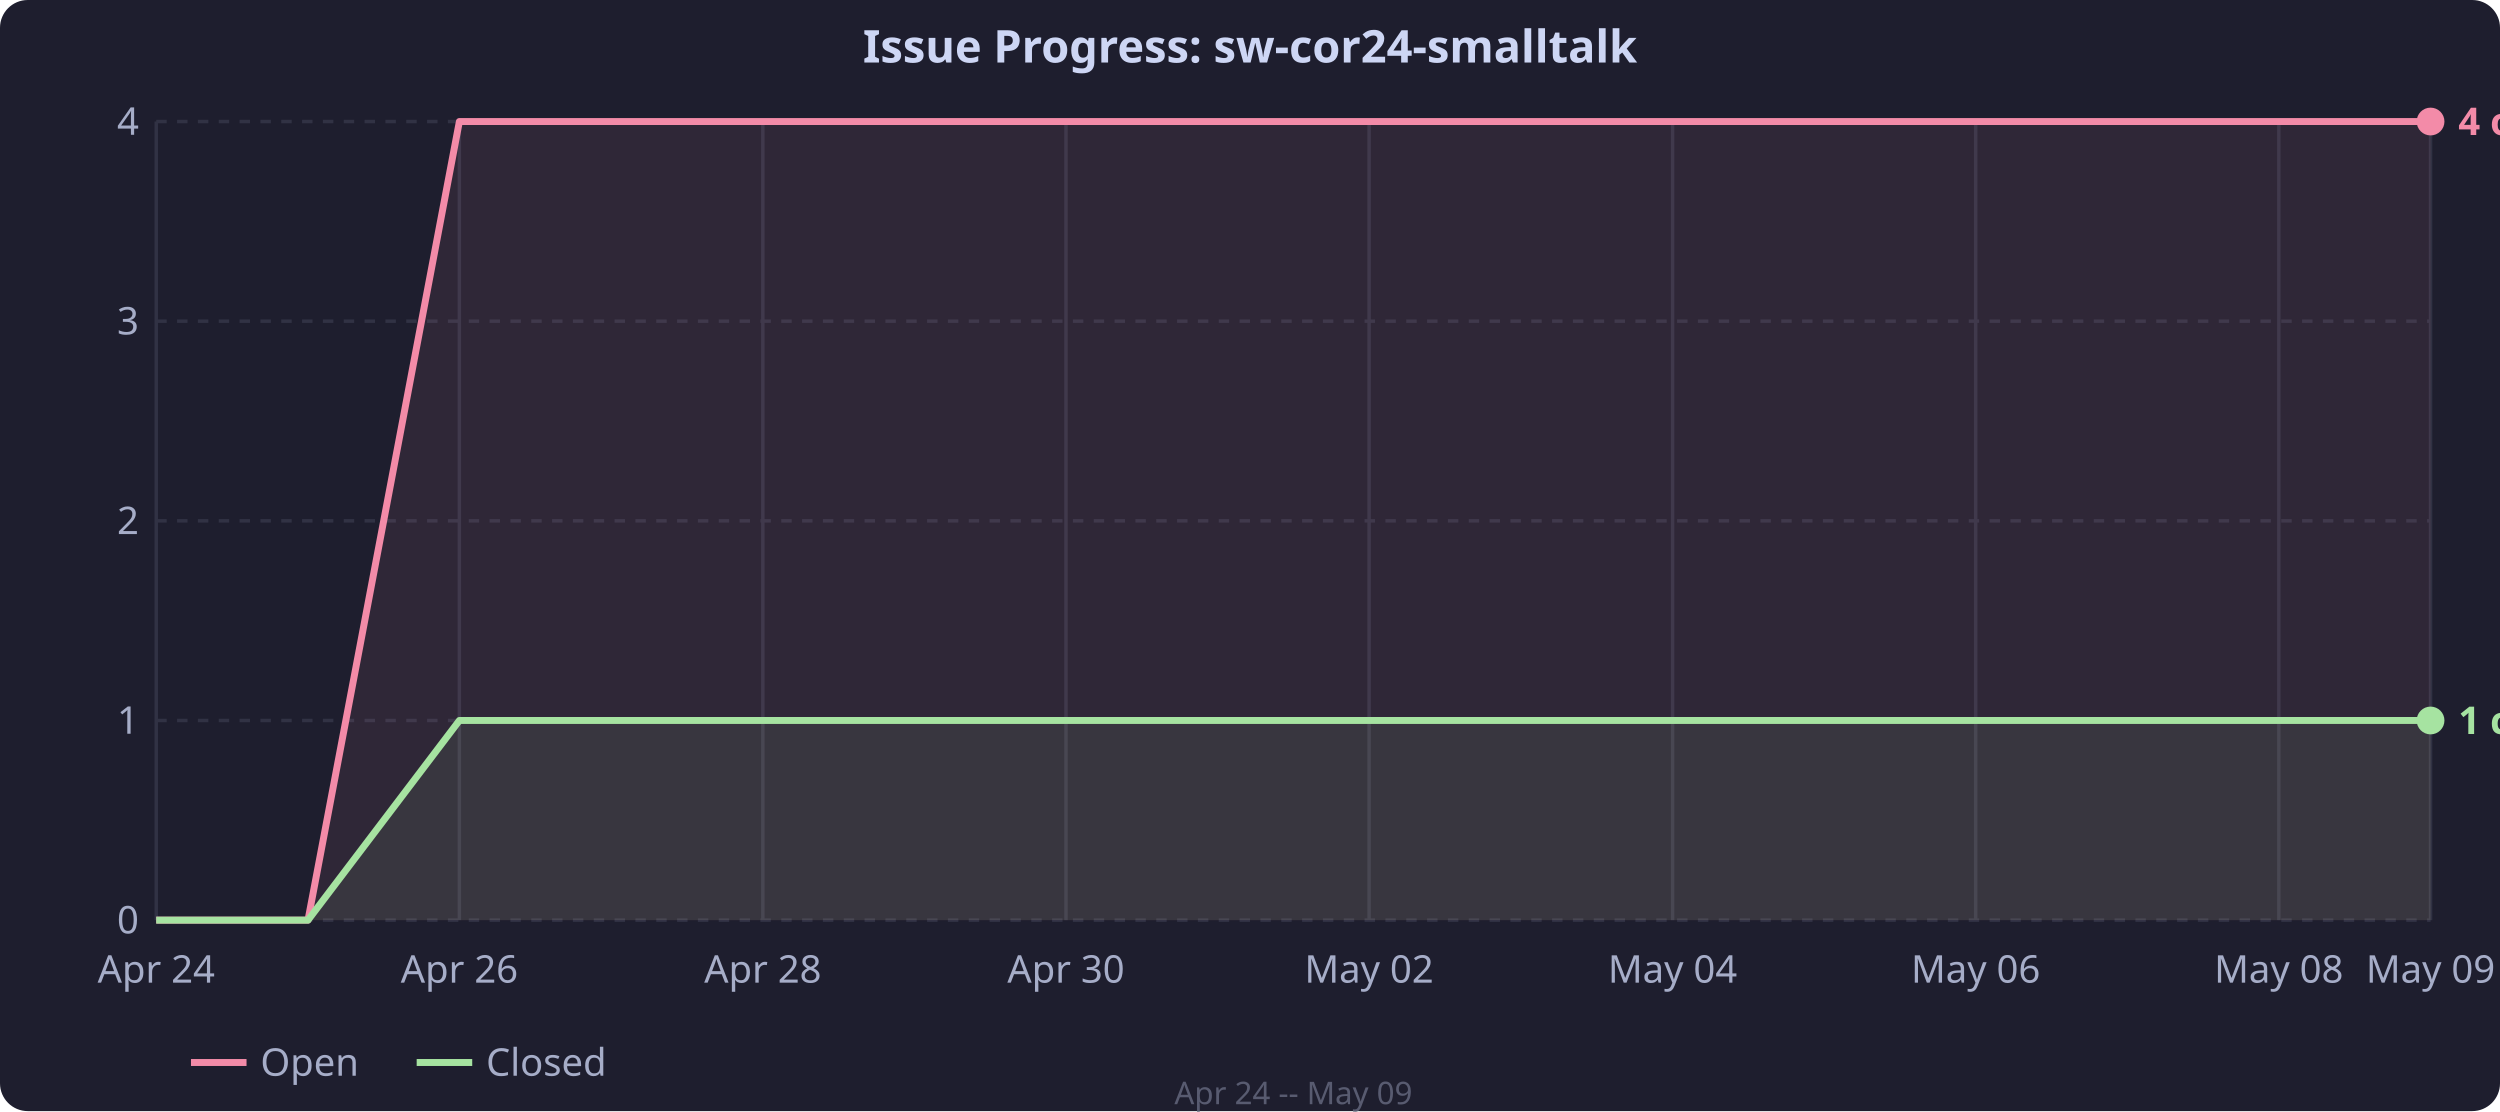
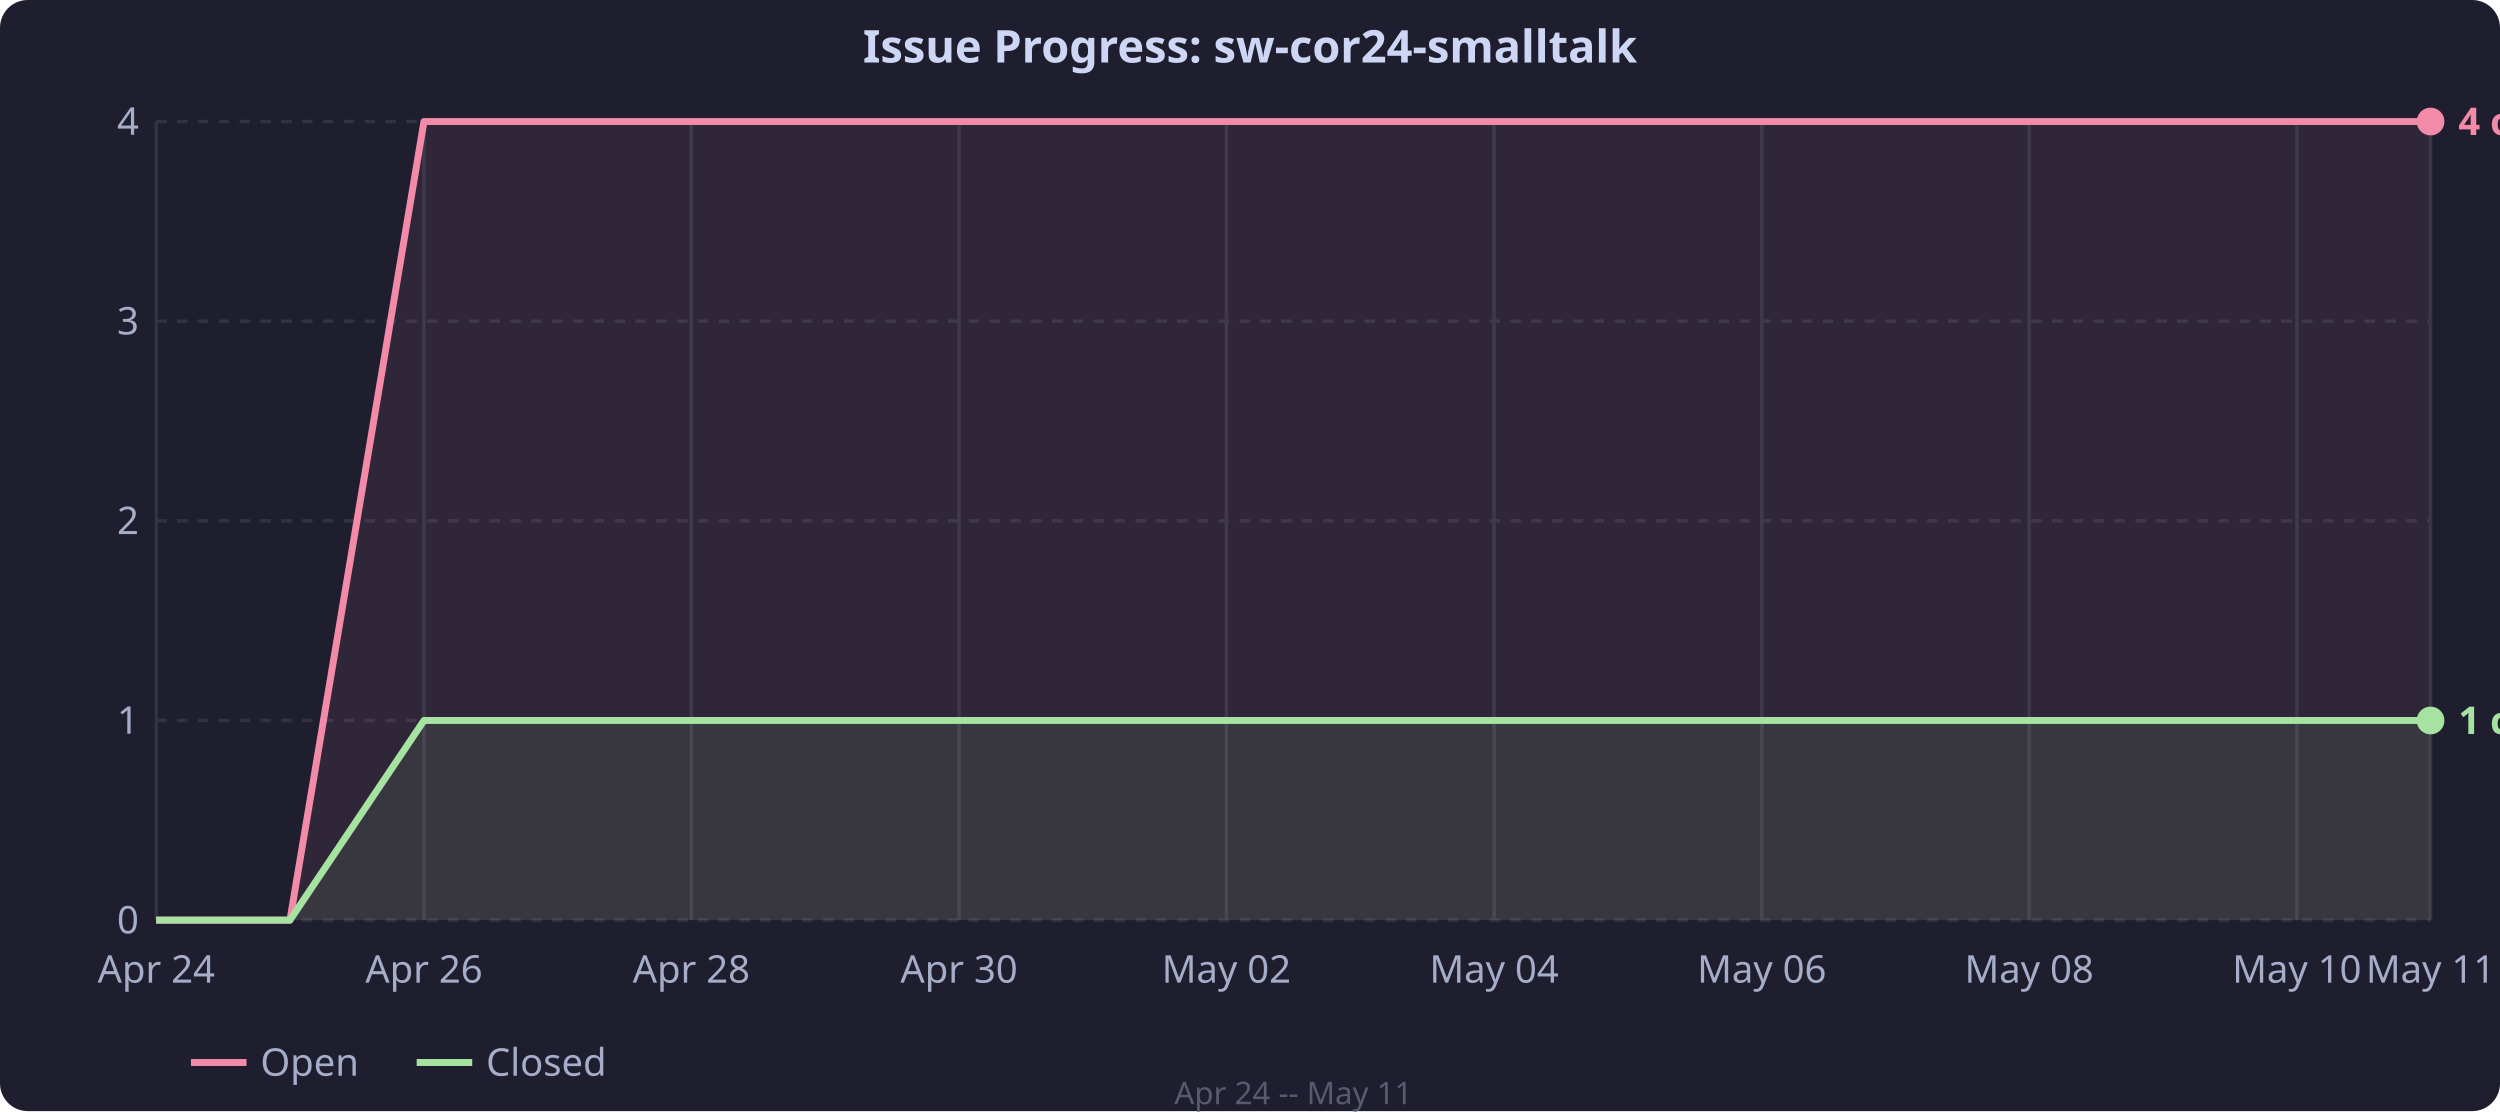
<svg xmlns="http://www.w3.org/2000/svg" viewBox="0 0 720 320" style="font-family: system-ui, sans-serif; font-size: 11px; color: #cdd6f4;">
  <rect width="720" height="320" fill="#1e1e2e" rx="8" />
  <line x1="45" y1="265.0" x2="700" y2="265.0" stroke="#313244" stroke-dasharray="3,3" />
  <text x="40" y="265.0" fill="#a6adc8" text-anchor="end" dominant-baseline="middle">0</text>
  <line x1="45" y1="207.5" x2="700" y2="207.5" stroke="#313244" stroke-dasharray="3,3" />
  <text x="40" y="207.5" fill="#a6adc8" text-anchor="end" dominant-baseline="middle">1</text>
  <line x1="45" y1="150.0" x2="700" y2="150.0" stroke="#313244" stroke-dasharray="3,3" />
  <text x="40" y="150.0" fill="#a6adc8" text-anchor="end" dominant-baseline="middle">2</text>
  <line x1="45" y1="92.5" x2="700" y2="92.5" stroke="#313244" stroke-dasharray="3,3" />
  <text x="40" y="92.5" fill="#a6adc8" text-anchor="end" dominant-baseline="middle">3</text>
  <line x1="45" y1="35.0" x2="700" y2="35.0" stroke="#313244" stroke-dasharray="3,3" />
  <text x="40" y="35.0" fill="#a6adc8" text-anchor="end" dominant-baseline="middle">4</text>
  <text x="45.0" y="283" fill="#a6adc8" text-anchor="middle">Apr 24</text>
  <line x1="45.0" y1="35" x2="45.0" y2="265" stroke="#313244" />
-   <text x="132.3" y="283" fill="#a6adc8" text-anchor="middle">Apr 26</text>
-   <line x1="132.3" y1="35" x2="132.3" y2="265" stroke="#313244" />
-   <text x="219.7" y="283" fill="#a6adc8" text-anchor="middle">Apr 28</text>
-   <line x1="219.7" y1="35" x2="219.7" y2="265" stroke="#313244" />
-   <text x="307.0" y="283" fill="#a6adc8" text-anchor="middle">Apr 30</text>
-   <line x1="307.0" y1="35" x2="307.0" y2="265" stroke="#313244" />
-   <text x="394.3" y="283" fill="#a6adc8" text-anchor="middle">May 02</text>
-   <line x1="394.3" y1="35" x2="394.3" y2="265" stroke="#313244" />
-   <text x="481.7" y="283" fill="#a6adc8" text-anchor="middle">May 04</text>
-   <line x1="481.7" y1="35" x2="481.7" y2="265" stroke="#313244" />
-   <text x="569.0" y="283" fill="#a6adc8" text-anchor="middle">May 06</text>
-   <line x1="569.0" y1="35" x2="569.0" y2="265" stroke="#313244" />
-   <text x="656.3" y="283" fill="#a6adc8" text-anchor="middle">May 08</text>
-   <line x1="656.3" y1="35" x2="656.3" y2="265" stroke="#313244" />
-   <text x="700.0" y="283" fill="#a6adc8" text-anchor="middle">May 09</text>
+   <text x="122.1" y="283" fill="#a6adc8" text-anchor="middle">Apr 26</text>
+   <line x1="122.1" y1="35" x2="122.1" y2="265" stroke="#313244" />
+   <text x="199.1" y="283" fill="#a6adc8" text-anchor="middle">Apr 28</text>
+   <line x1="199.1" y1="35" x2="199.1" y2="265" stroke="#313244" />
+   <text x="276.2" y="283" fill="#a6adc8" text-anchor="middle">Apr 30</text>
+   <line x1="276.2" y1="35" x2="276.2" y2="265" stroke="#313244" />
+   <text x="353.2" y="283" fill="#a6adc8" text-anchor="middle">May 02</text>
+   <line x1="353.2" y1="35" x2="353.2" y2="265" stroke="#313244" />
+   <text x="430.3" y="283" fill="#a6adc8" text-anchor="middle">May 04</text>
+   <line x1="430.3" y1="35" x2="430.3" y2="265" stroke="#313244" />
+   <text x="507.4" y="283" fill="#a6adc8" text-anchor="middle">May 06</text>
+   <line x1="507.4" y1="35" x2="507.4" y2="265" stroke="#313244" />
+   <text x="584.4" y="283" fill="#a6adc8" text-anchor="middle">May 08</text>
+   <line x1="584.4" y1="35" x2="584.4" y2="265" stroke="#313244" />
+   <text x="661.5" y="283" fill="#a6adc8" text-anchor="middle">May 10</text>
+   <line x1="661.5" y1="35" x2="661.5" y2="265" stroke="#313244" />
+   <text x="700.0" y="283" fill="#a6adc8" text-anchor="middle">May 11</text>
  <line x1="700.0" y1="35" x2="700.0" y2="265" stroke="#313244" />
-   <polygon fill="rgba(243,139,168,0.08)" points="45.0,265.0 88.7,265.0 132.3,35.0 176.0,35.0 219.7,35.0 263.3,35.0 307.0,35.0 350.7,35.0 394.3,35.0 438.0,35.0 481.7,35.0 525.3,35.0 569.0,35.0 612.7,35.0 656.3,35.0 700.0,35.0 700.0,265.0 45.0,265.0" />
-   <polyline fill="none" stroke="#f38ba8" stroke-width="2" stroke-linejoin="round" points="45.0,265.0 88.7,265.0 132.3,35.0 176.0,35.0 219.7,35.0 263.3,35.0 307.0,35.0 350.7,35.0 394.3,35.0 438.0,35.0 481.7,35.0 525.3,35.0 569.0,35.0 612.7,35.0 656.3,35.0 700.0,35.0" />
-   <polygon fill="rgba(166,227,161,0.08)" points="45.0,265.0 88.7,265.0 132.3,207.5 176.0,207.5 219.7,207.5 263.3,207.5 307.0,207.5 350.7,207.5 394.3,207.5 438.0,207.5 481.7,207.5 525.3,207.5 569.0,207.5 612.7,207.5 656.3,207.5 700.0,207.5 700.0,265.0 45.0,265.0" />
-   <polyline fill="none" stroke="#a6e3a1" stroke-width="2" stroke-linejoin="round" points="45.0,265.0 88.7,265.0 132.3,207.5 176.0,207.5 219.7,207.5 263.3,207.5 307.0,207.5 350.7,207.5 394.3,207.5 438.0,207.5 481.7,207.5 525.3,207.5 569.0,207.5 612.7,207.5 656.3,207.5 700.0,207.5" />
+   <polygon fill="rgba(243,139,168,0.08)" points="45.0,265.0 83.5,265.0 122.1,35.0 160.6,35.0 199.1,35.0 237.6,35.0 276.2,35.0 314.7,35.0 353.2,35.0 391.8,35.0 430.3,35.0 468.8,35.0 507.4,35.0 545.9,35.0 584.4,35.0 622.9,35.0 661.5,35.0 700.0,35.0 700.0,265.0 45.0,265.0" />
+   <polyline fill="none" stroke="#f38ba8" stroke-width="2" stroke-linejoin="round" points="45.0,265.0 83.5,265.0 122.1,35.0 160.6,35.0 199.1,35.0 237.6,35.0 276.2,35.0 314.7,35.0 353.2,35.0 391.8,35.0 430.3,35.0 468.8,35.0 507.4,35.0 545.9,35.0 584.4,35.0 622.9,35.0 661.5,35.0 700.0,35.0" />
+   <polygon fill="rgba(166,227,161,0.08)" points="45.0,265.0 83.5,265.0 122.1,207.5 160.6,207.5 199.1,207.5 237.6,207.5 276.2,207.5 314.7,207.5 353.2,207.5 391.8,207.5 430.3,207.5 468.8,207.5 507.4,207.5 545.9,207.5 584.4,207.5 622.9,207.5 661.5,207.5 700.0,207.5 700.0,265.0 45.0,265.0" />
+   <polyline fill="none" stroke="#a6e3a1" stroke-width="2" stroke-linejoin="round" points="45.0,265.0 83.5,265.0 122.1,207.5 160.6,207.5 199.1,207.5 237.6,207.5 276.2,207.5 314.7,207.5 353.2,207.5 391.8,207.5 430.3,207.5 468.8,207.5 507.4,207.5 545.9,207.5 584.4,207.5 622.9,207.5 661.5,207.5 700.0,207.5" />
  <circle cx="700.0" cy="35.0" r="4" fill="#f38ba8" />
  <circle cx="700.0" cy="207.5" r="4" fill="#a6e3a1" />
  <text x="708.0" y="35.0" fill="#f38ba8" text-anchor="start" dominant-baseline="middle" font-size="11px" font-weight="600">4 open</text>
  <text x="708.0" y="207.5" fill="#a6e3a1" text-anchor="start" dominant-baseline="middle" font-size="11px" font-weight="600">1 closed</text>
  <text x="360" y="18" fill="#cdd6f4" text-anchor="middle" font-size="13px" font-weight="600">Issue Progress: sw-cor24-smalltalk</text>
  <line x1="55" y1="306" x2="71" y2="306" stroke="#f38ba8" stroke-width="2" />
  <text x="75" y="306" fill="#a6adc8" dominant-baseline="middle">Open</text>
  <line x1="120" y1="306" x2="136" y2="306" stroke="#a6e3a1" stroke-width="2" />
  <text x="140" y="306" fill="#a6adc8" dominant-baseline="middle">Closed</text>
-   <text x="372.5" y="318" fill="#585b70" text-anchor="middle" font-size="9px">Apr 24 -- May 09</text>
+   <text x="372.5" y="318" fill="#585b70" text-anchor="middle" font-size="9px">Apr 24 -- May 11</text>
</svg>
